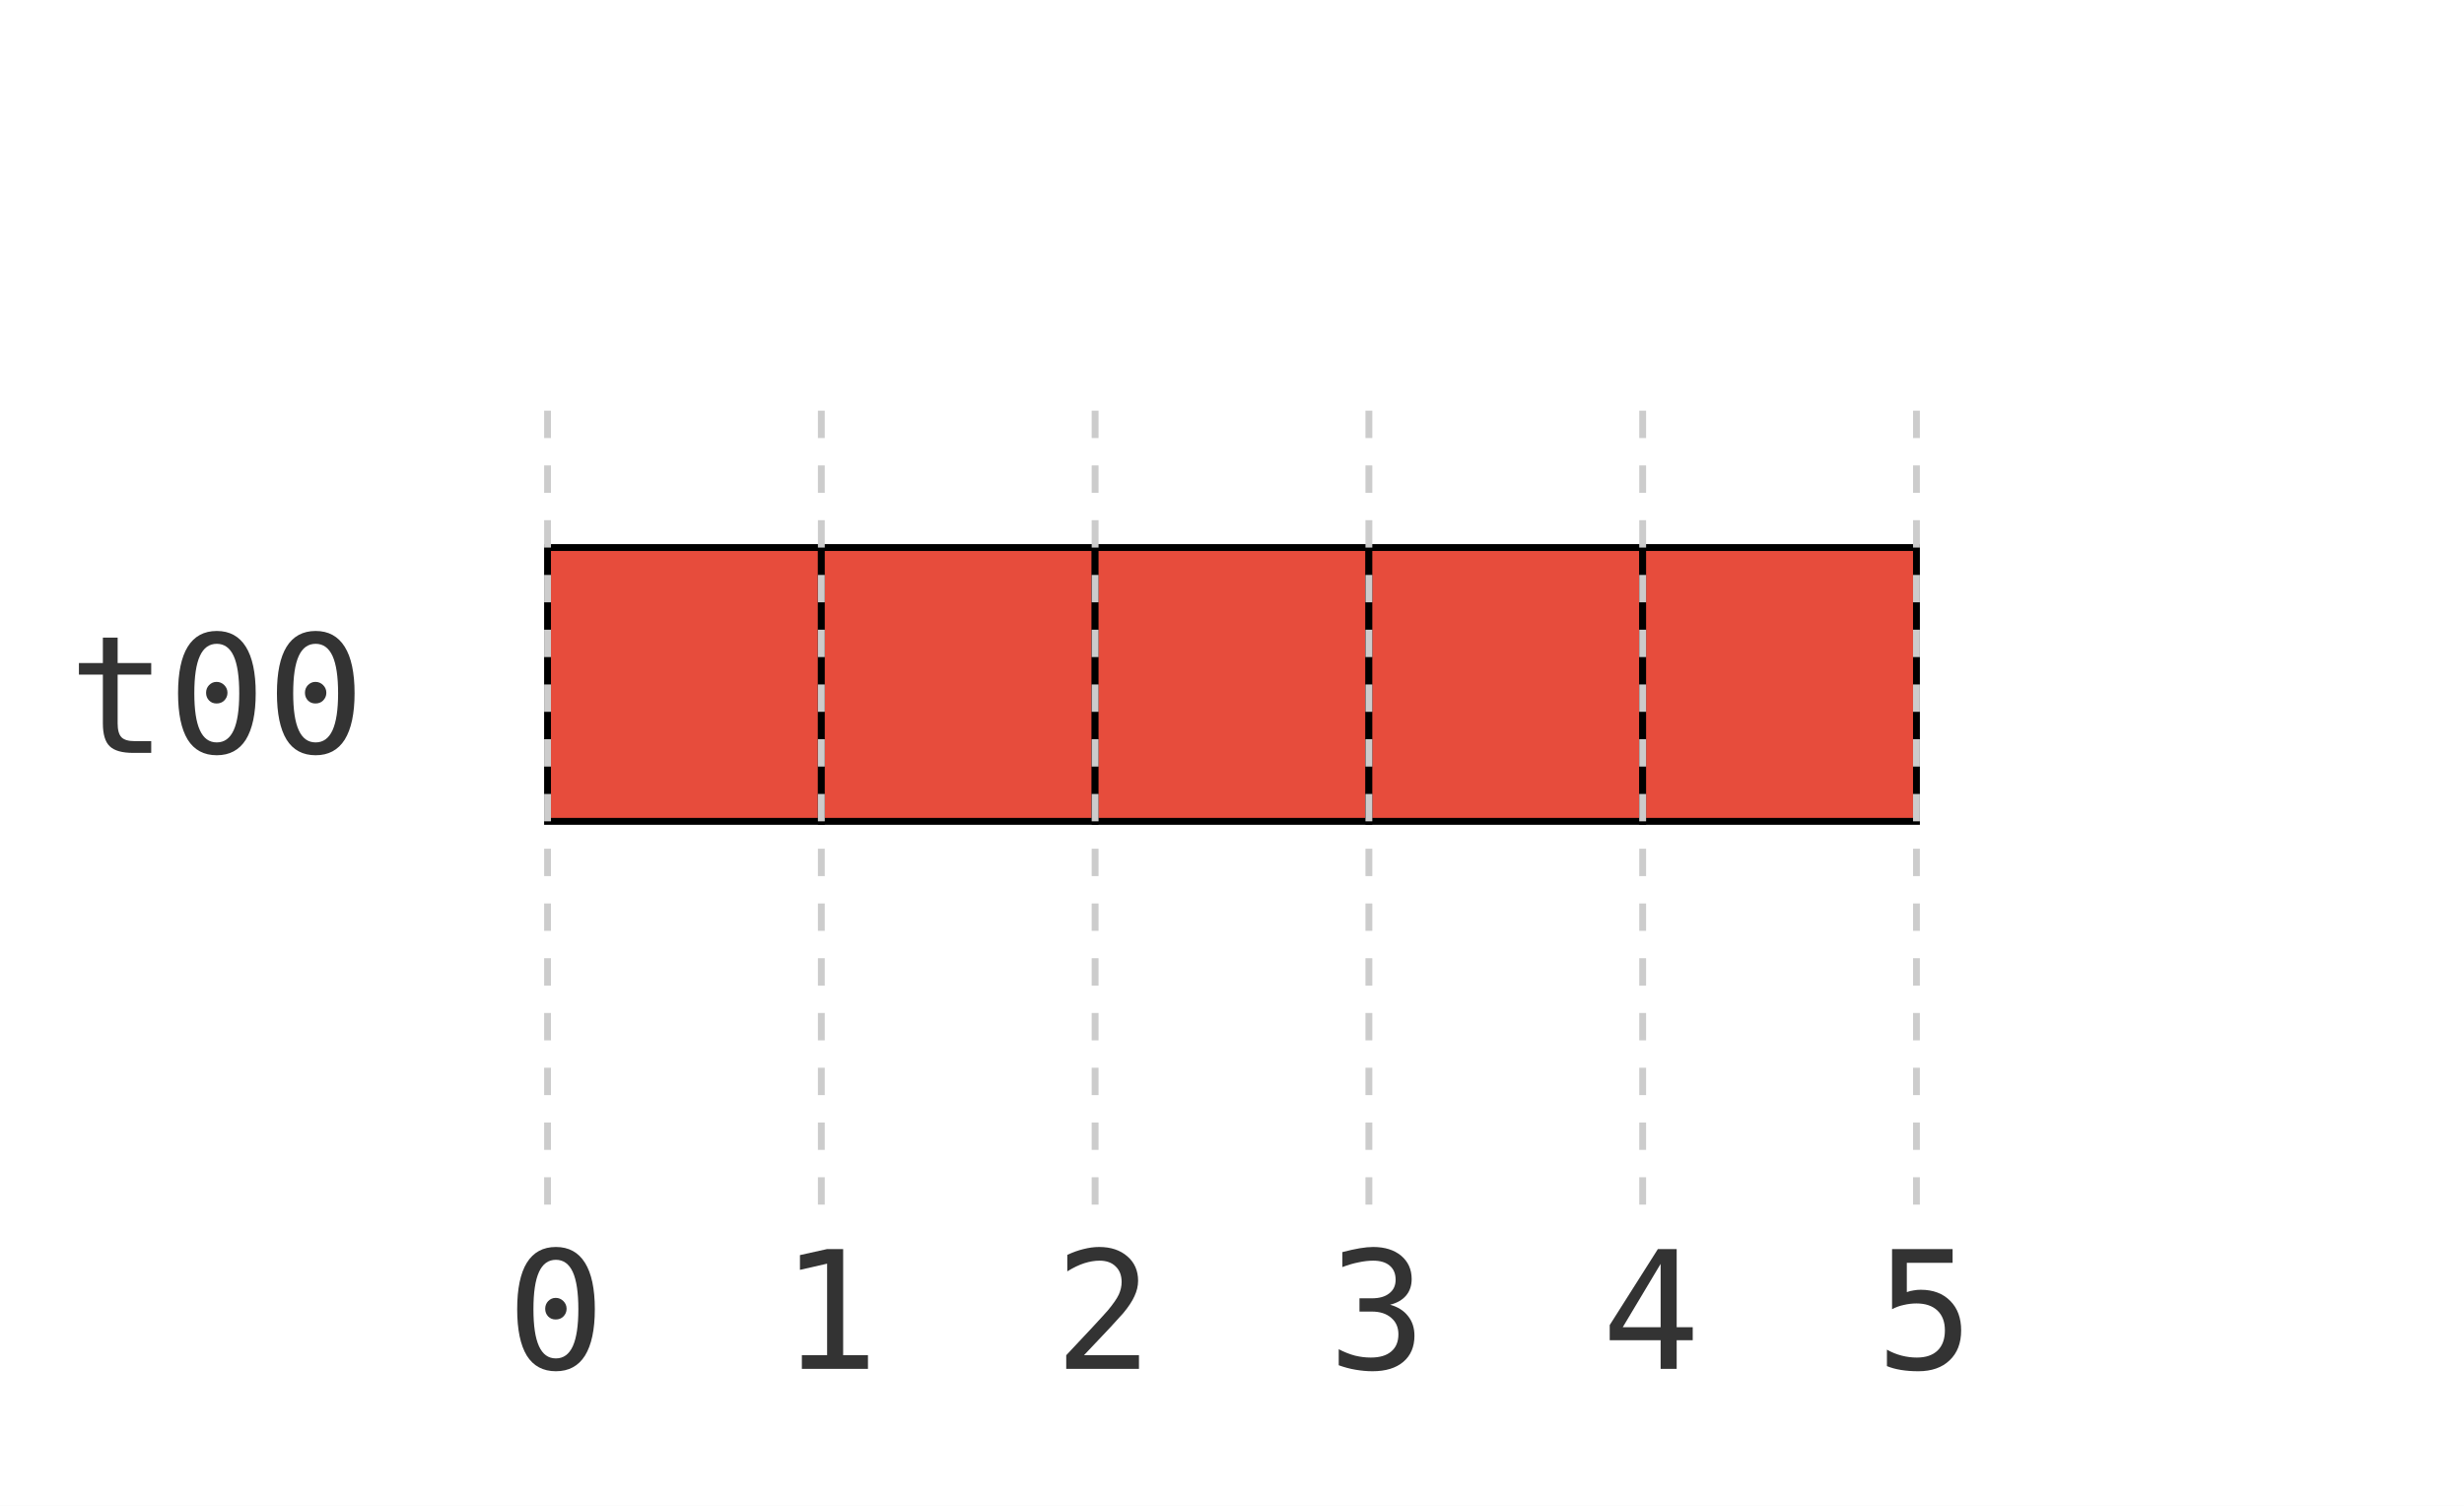
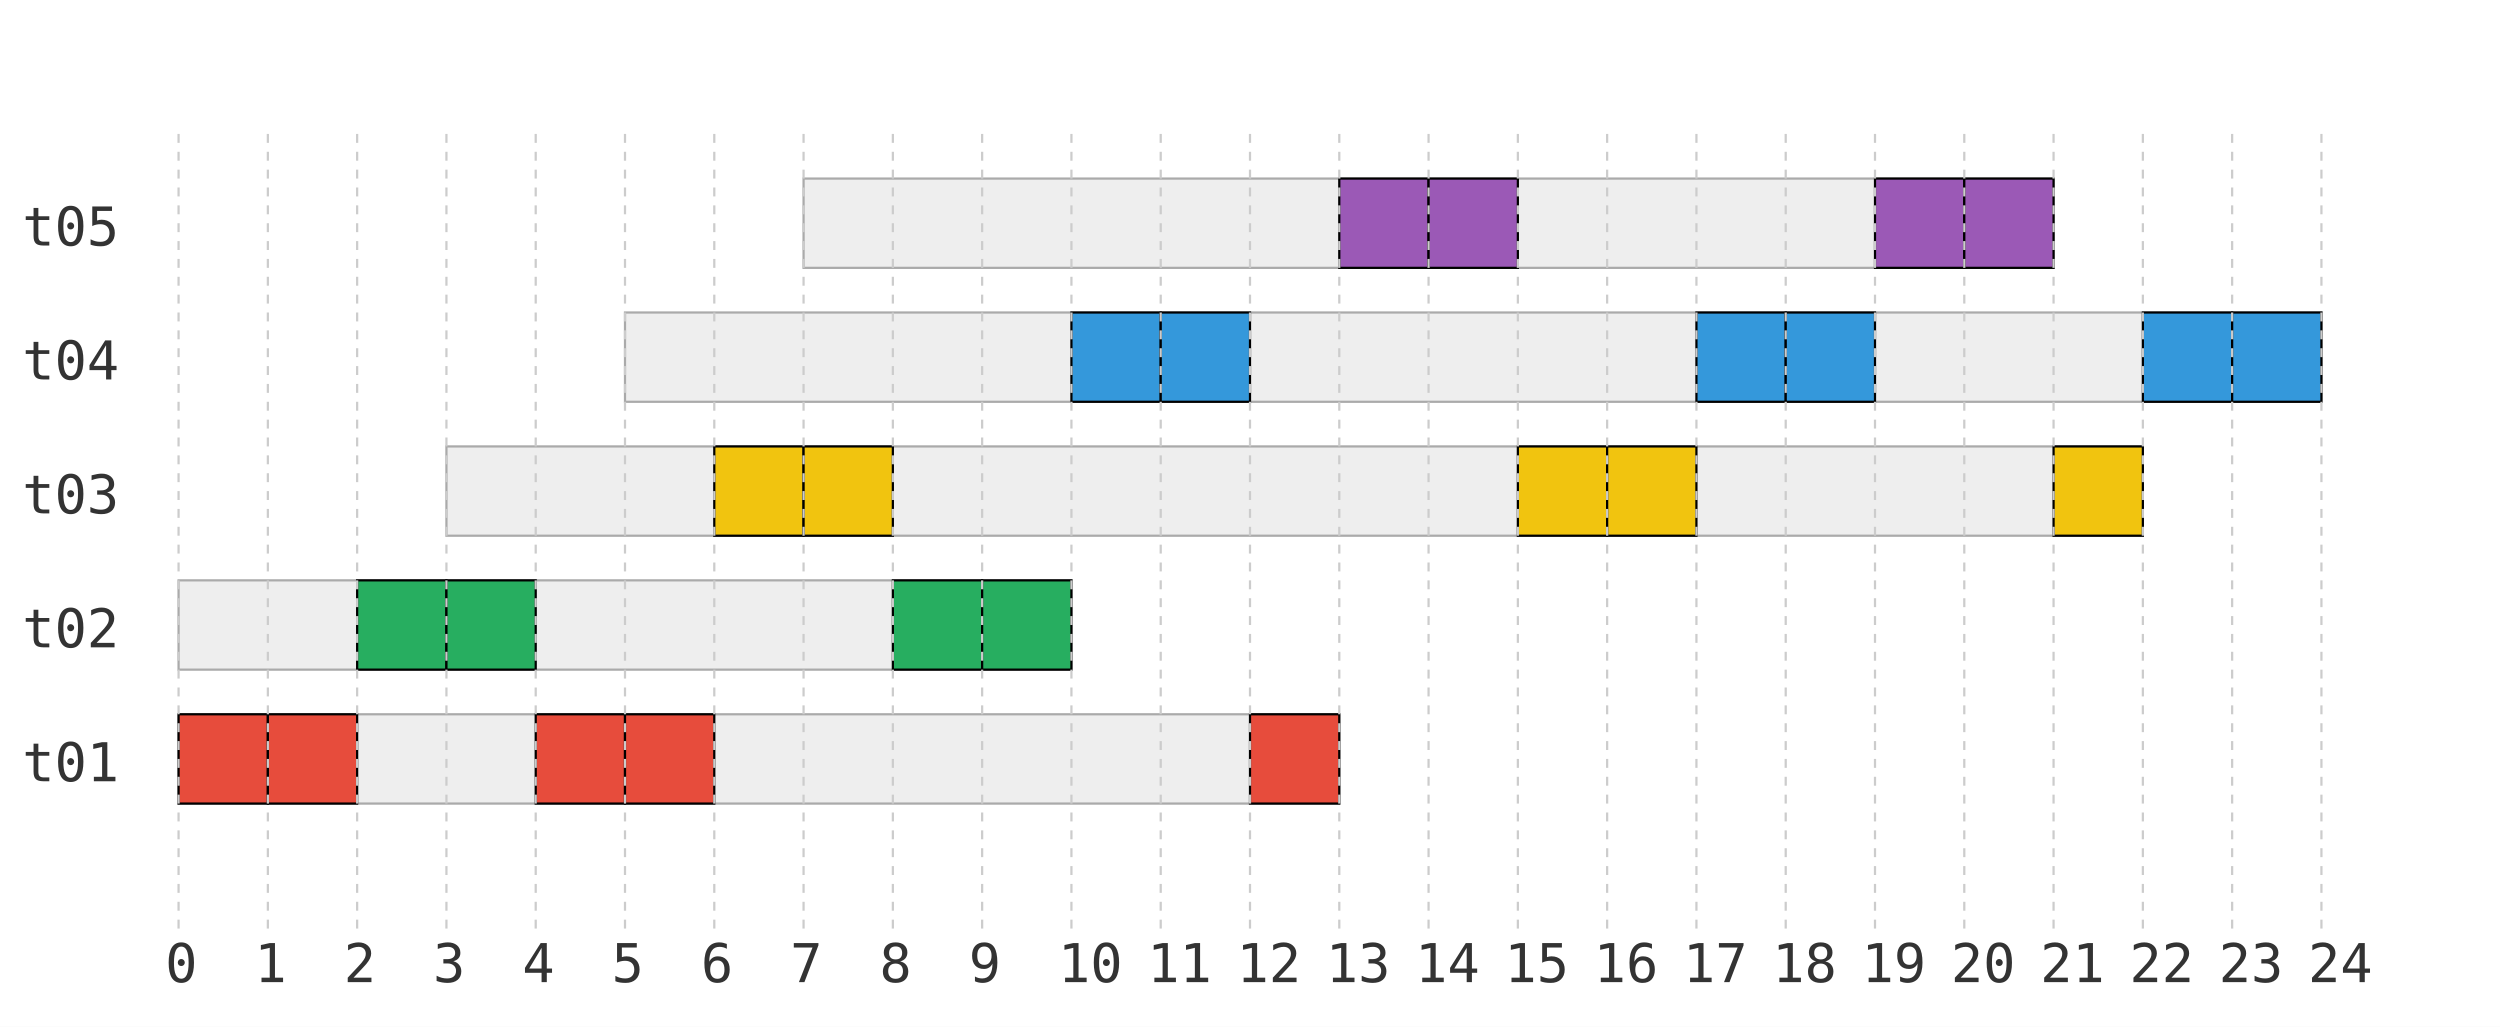
- <svg xmlns="http://www.w3.org/2000/svg" width="180" height="110">
+ <svg xmlns="http://www.w3.org/2000/svg" width="560" height="230">
  <style>text{font-family:monospace;font-size:12px;fill:#333;}</style>
  <rect width="100%" height="100%" fill="white" />
-   <text x="5" y="55">t00</text>
-   <rect x="40" y="40" width="100" height="20" fill="#eeeeee" stroke="#aaa" stroke-width="0.5" />
-   <rect x="40" y="40" width="20" height="20" fill="#e74c3c" stroke="black" stroke-width="0.5" />
-   <rect x="60" y="40" width="20" height="20" fill="#e74c3c" stroke="black" stroke-width="0.5" />
-   <rect x="80" y="40" width="20" height="20" fill="#e74c3c" stroke="black" stroke-width="0.5" />
-   <rect x="100" y="40" width="20" height="20" fill="#e74c3c" stroke="black" stroke-width="0.5" />
-   <rect x="120" y="40" width="20" height="20" fill="#e74c3c" stroke="black" stroke-width="0.5" />
+   <text x="5" y="55">t05</text>
+   <rect x="180" y="40" width="280" height="20" fill="#eeeeee" stroke="#aaa" stroke-width="0.5" />
+   <rect x="300" y="40" width="20" height="20" fill="#9b59b6" stroke="black" stroke-width="0.5" />
+   <rect x="320" y="40" width="20" height="20" fill="#9b59b6" stroke="black" stroke-width="0.5" />
+   <rect x="420" y="40" width="20" height="20" fill="#9b59b6" stroke="black" stroke-width="0.5" />
+   <rect x="440" y="40" width="20" height="20" fill="#9b59b6" stroke="black" stroke-width="0.5" />
+   <text x="5" y="85">t04</text>
+   <rect x="140" y="70" width="380" height="20" fill="#eeeeee" stroke="#aaa" stroke-width="0.5" />
+   <rect x="240" y="70" width="20" height="20" fill="#3498db" stroke="black" stroke-width="0.5" />
+   <rect x="260" y="70" width="20" height="20" fill="#3498db" stroke="black" stroke-width="0.5" />
+   <rect x="380" y="70" width="20" height="20" fill="#3498db" stroke="black" stroke-width="0.5" />
+   <rect x="400" y="70" width="20" height="20" fill="#3498db" stroke="black" stroke-width="0.5" />
+   <rect x="480" y="70" width="20" height="20" fill="#3498db" stroke="black" stroke-width="0.5" />
+   <rect x="500" y="70" width="20" height="20" fill="#3498db" stroke="black" stroke-width="0.5" />
+   <text x="5" y="115">t03</text>
+   <rect x="100" y="100" width="380" height="20" fill="#eeeeee" stroke="#aaa" stroke-width="0.5" />
+   <rect x="160" y="100" width="20" height="20" fill="#f1c40f" stroke="black" stroke-width="0.5" />
+   <rect x="180" y="100" width="20" height="20" fill="#f1c40f" stroke="black" stroke-width="0.5" />
+   <rect x="340" y="100" width="20" height="20" fill="#f1c40f" stroke="black" stroke-width="0.5" />
+   <rect x="360" y="100" width="20" height="20" fill="#f1c40f" stroke="black" stroke-width="0.5" />
+   <rect x="460" y="100" width="20" height="20" fill="#f1c40f" stroke="black" stroke-width="0.5" />
+   <text x="5" y="145">t02</text>
+   <rect x="40" y="130" width="200" height="20" fill="#eeeeee" stroke="#aaa" stroke-width="0.5" />
+   <rect x="80" y="130" width="20" height="20" fill="#27ae60" stroke="black" stroke-width="0.5" />
+   <rect x="100" y="130" width="20" height="20" fill="#27ae60" stroke="black" stroke-width="0.5" />
+   <rect x="200" y="130" width="20" height="20" fill="#27ae60" stroke="black" stroke-width="0.5" />
+   <rect x="220" y="130" width="20" height="20" fill="#27ae60" stroke="black" stroke-width="0.5" />
+   <text x="5" y="175">t01</text>
+   <rect x="40" y="160" width="260" height="20" fill="#eeeeee" stroke="#aaa" stroke-width="0.5" />
+   <rect x="40" y="160" width="20" height="20" fill="#e74c3c" stroke="black" stroke-width="0.5" />
+   <rect x="60" y="160" width="20" height="20" fill="#e74c3c" stroke="black" stroke-width="0.5" />
+   <rect x="120" y="160" width="20" height="20" fill="#e74c3c" stroke="black" stroke-width="0.5" />
+   <rect x="140" y="160" width="20" height="20" fill="#e74c3c" stroke="black" stroke-width="0.5" />
+   <rect x="280" y="160" width="20" height="20" fill="#e74c3c" stroke="black" stroke-width="0.5" />
  <g font-size="8" fill="#555">
-     <line x1="40" y1="30" x2="40" y2="90" stroke="#ccc" stroke-width="0.5" stroke-dasharray="2,2" />
-     <text x="37" y="100">0</text>
-     <line x1="60" y1="30" x2="60" y2="90" stroke="#ccc" stroke-width="0.5" stroke-dasharray="2,2" />
-     <text x="57" y="100">1</text>
-     <line x1="80" y1="30" x2="80" y2="90" stroke="#ccc" stroke-width="0.5" stroke-dasharray="2,2" />
-     <text x="77" y="100">2</text>
-     <line x1="100" y1="30" x2="100" y2="90" stroke="#ccc" stroke-width="0.5" stroke-dasharray="2,2" />
-     <text x="97" y="100">3</text>
-     <line x1="120" y1="30" x2="120" y2="90" stroke="#ccc" stroke-width="0.5" stroke-dasharray="2,2" />
-     <text x="117" y="100">4</text>
-     <line x1="140" y1="30" x2="140" y2="90" stroke="#ccc" stroke-width="0.5" stroke-dasharray="2,2" />
-     <text x="137" y="100">5</text>
+     <line x1="40" y1="30" x2="40" y2="210" stroke="#ccc" stroke-width="0.5" stroke-dasharray="2,2" />
+     <text x="37" y="220">0</text>
+     <line x1="60" y1="30" x2="60" y2="210" stroke="#ccc" stroke-width="0.5" stroke-dasharray="2,2" />
+     <text x="57" y="220">1</text>
+     <line x1="80" y1="30" x2="80" y2="210" stroke="#ccc" stroke-width="0.5" stroke-dasharray="2,2" />
+     <text x="77" y="220">2</text>
+     <line x1="100" y1="30" x2="100" y2="210" stroke="#ccc" stroke-width="0.5" stroke-dasharray="2,2" />
+     <text x="97" y="220">3</text>
+     <line x1="120" y1="30" x2="120" y2="210" stroke="#ccc" stroke-width="0.5" stroke-dasharray="2,2" />
+     <text x="117" y="220">4</text>
+     <line x1="140" y1="30" x2="140" y2="210" stroke="#ccc" stroke-width="0.5" stroke-dasharray="2,2" />
+     <text x="137" y="220">5</text>
+     <line x1="160" y1="30" x2="160" y2="210" stroke="#ccc" stroke-width="0.5" stroke-dasharray="2,2" />
+     <text x="157" y="220">6</text>
+     <line x1="180" y1="30" x2="180" y2="210" stroke="#ccc" stroke-width="0.5" stroke-dasharray="2,2" />
+     <text x="177" y="220">7</text>
+     <line x1="200" y1="30" x2="200" y2="210" stroke="#ccc" stroke-width="0.5" stroke-dasharray="2,2" />
+     <text x="197" y="220">8</text>
+     <line x1="220" y1="30" x2="220" y2="210" stroke="#ccc" stroke-width="0.5" stroke-dasharray="2,2" />
+     <text x="217" y="220">9</text>
+     <line x1="240" y1="30" x2="240" y2="210" stroke="#ccc" stroke-width="0.5" stroke-dasharray="2,2" />
+     <text x="237" y="220">10</text>
+     <line x1="260" y1="30" x2="260" y2="210" stroke="#ccc" stroke-width="0.5" stroke-dasharray="2,2" />
+     <text x="257" y="220">11</text>
+     <line x1="280" y1="30" x2="280" y2="210" stroke="#ccc" stroke-width="0.5" stroke-dasharray="2,2" />
+     <text x="277" y="220">12</text>
+     <line x1="300" y1="30" x2="300" y2="210" stroke="#ccc" stroke-width="0.5" stroke-dasharray="2,2" />
+     <text x="297" y="220">13</text>
+     <line x1="320" y1="30" x2="320" y2="210" stroke="#ccc" stroke-width="0.5" stroke-dasharray="2,2" />
+     <text x="317" y="220">14</text>
+     <line x1="340" y1="30" x2="340" y2="210" stroke="#ccc" stroke-width="0.5" stroke-dasharray="2,2" />
+     <text x="337" y="220">15</text>
+     <line x1="360" y1="30" x2="360" y2="210" stroke="#ccc" stroke-width="0.5" stroke-dasharray="2,2" />
+     <text x="357" y="220">16</text>
+     <line x1="380" y1="30" x2="380" y2="210" stroke="#ccc" stroke-width="0.5" stroke-dasharray="2,2" />
+     <text x="377" y="220">17</text>
+     <line x1="400" y1="30" x2="400" y2="210" stroke="#ccc" stroke-width="0.5" stroke-dasharray="2,2" />
+     <text x="397" y="220">18</text>
+     <line x1="420" y1="30" x2="420" y2="210" stroke="#ccc" stroke-width="0.5" stroke-dasharray="2,2" />
+     <text x="417" y="220">19</text>
+     <line x1="440" y1="30" x2="440" y2="210" stroke="#ccc" stroke-width="0.5" stroke-dasharray="2,2" />
+     <text x="437" y="220">20</text>
+     <line x1="460" y1="30" x2="460" y2="210" stroke="#ccc" stroke-width="0.5" stroke-dasharray="2,2" />
+     <text x="457" y="220">21</text>
+     <line x1="480" y1="30" x2="480" y2="210" stroke="#ccc" stroke-width="0.5" stroke-dasharray="2,2" />
+     <text x="477" y="220">22</text>
+     <line x1="500" y1="30" x2="500" y2="210" stroke="#ccc" stroke-width="0.5" stroke-dasharray="2,2" />
+     <text x="497" y="220">23</text>
+     <line x1="520" y1="30" x2="520" y2="210" stroke="#ccc" stroke-width="0.5" stroke-dasharray="2,2" />
+     <text x="517" y="220">24</text>
  </g>
</svg>
